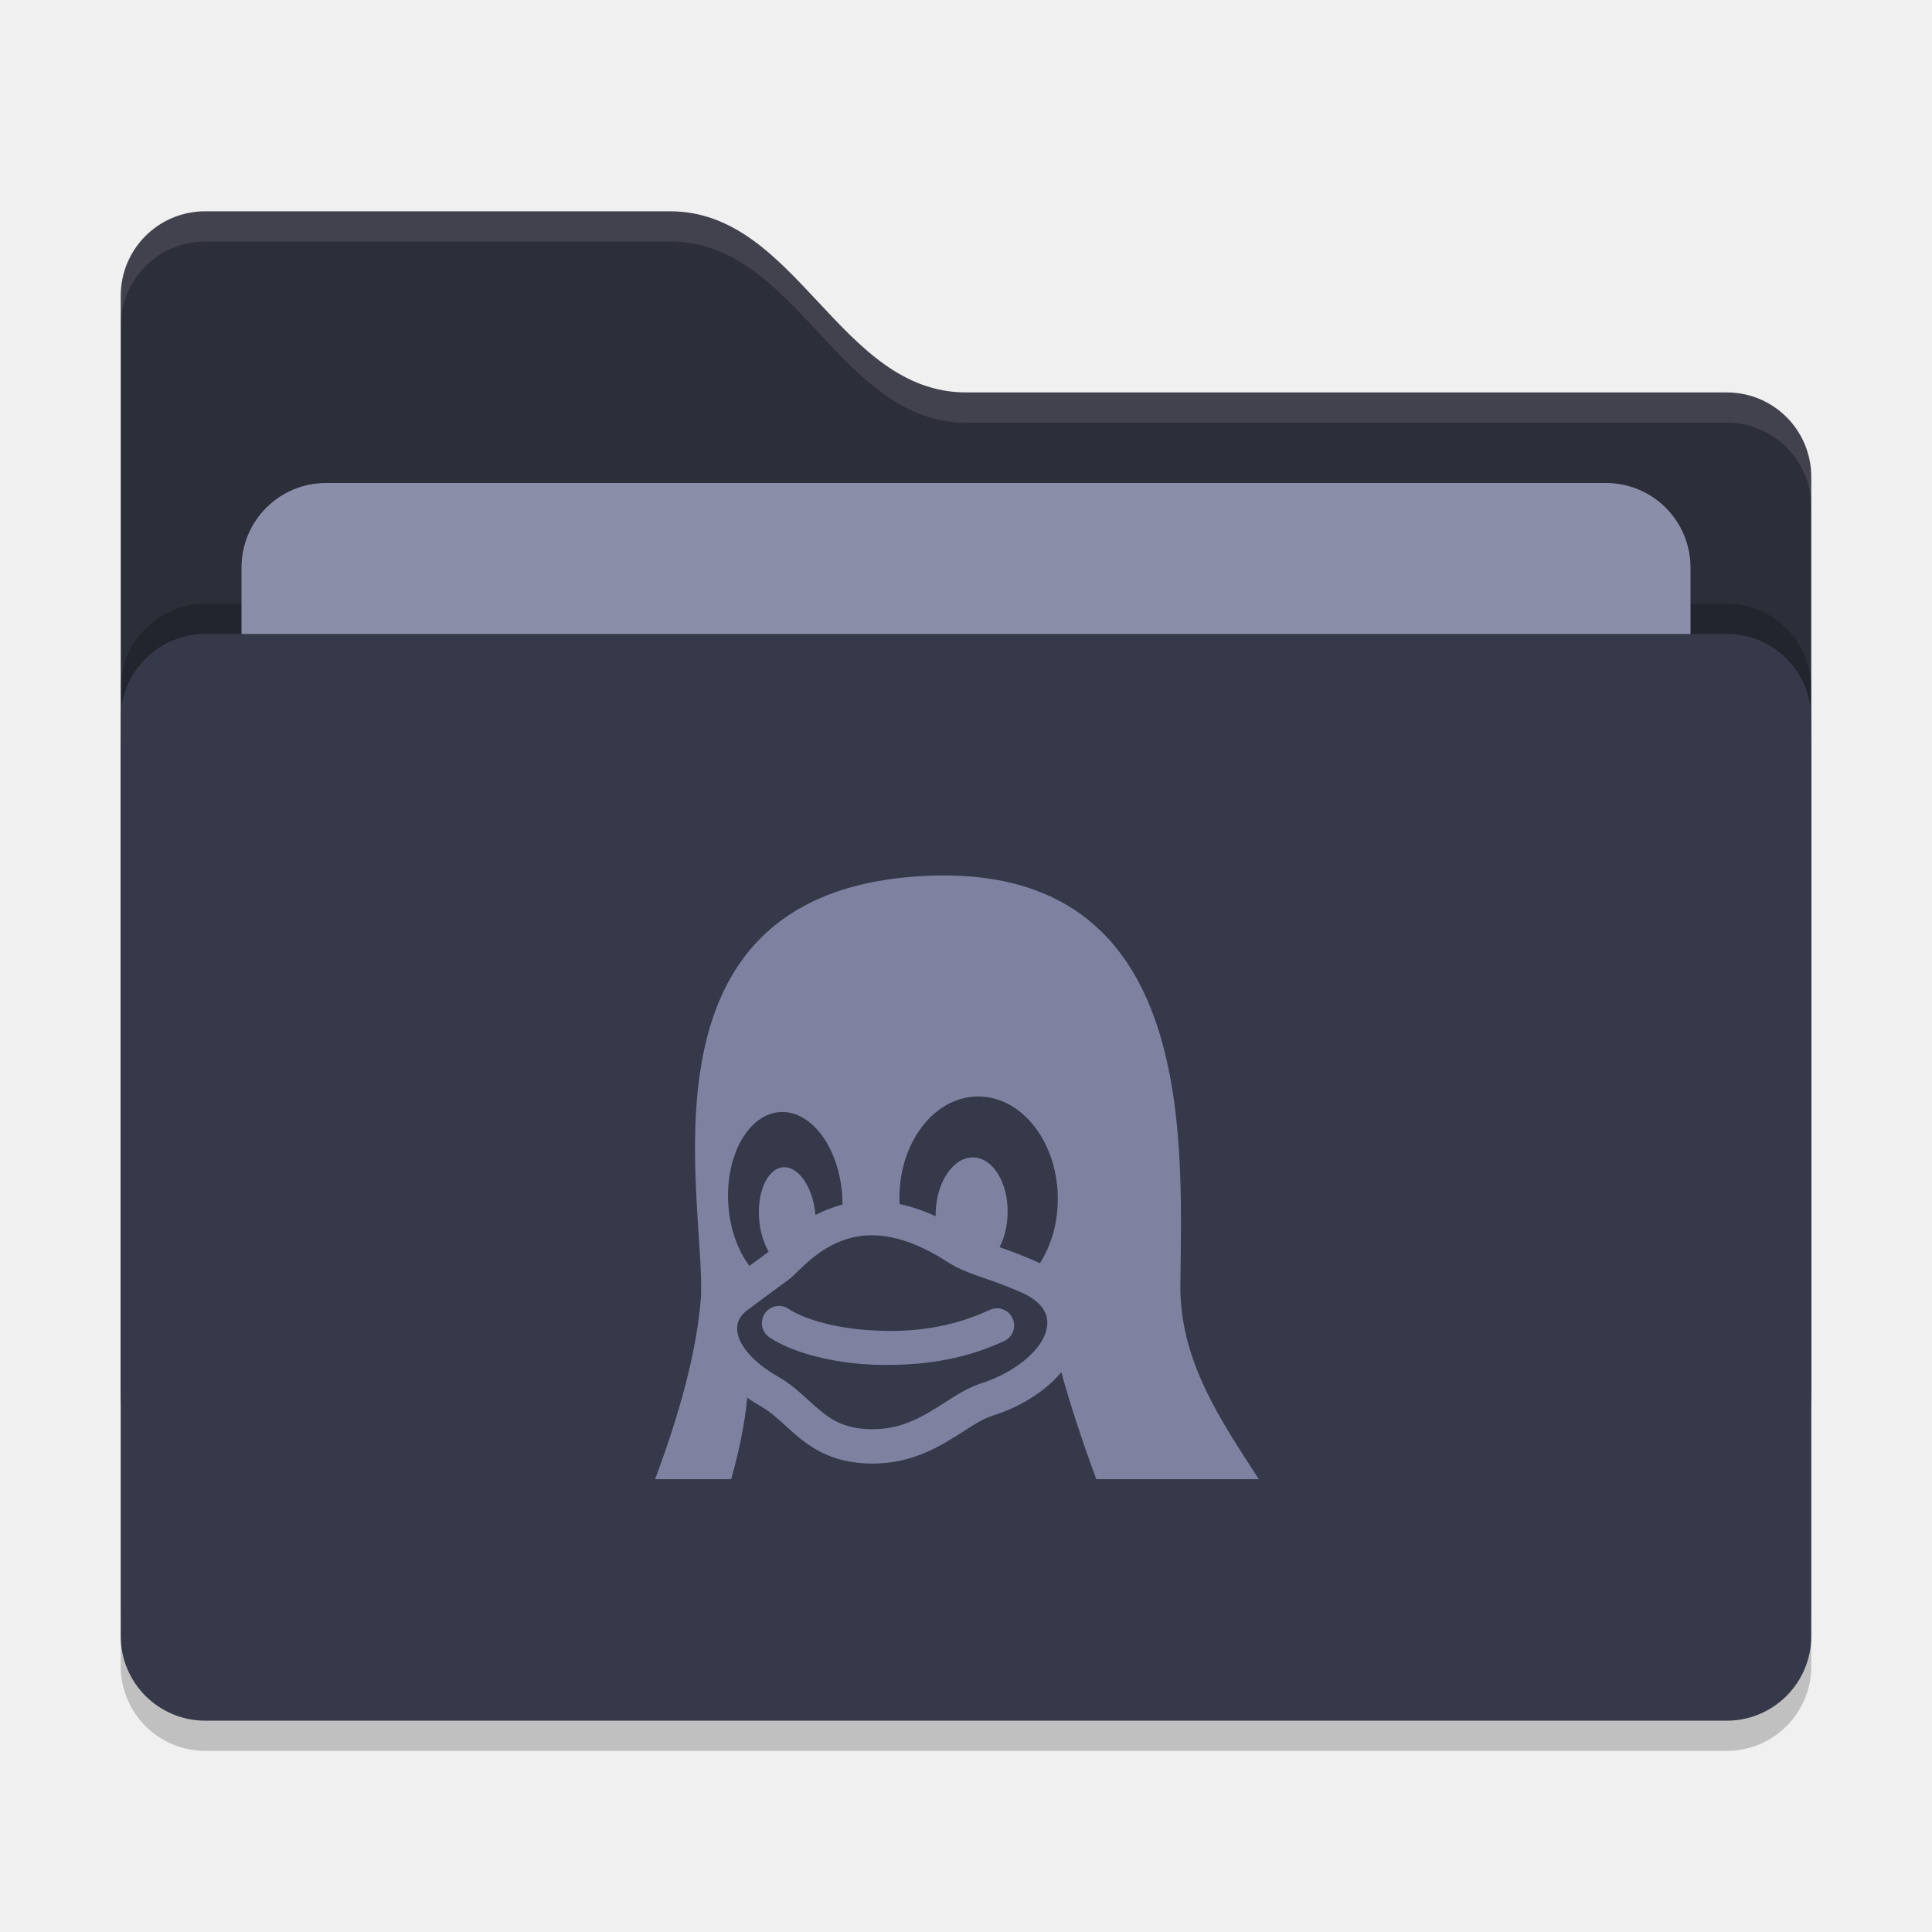
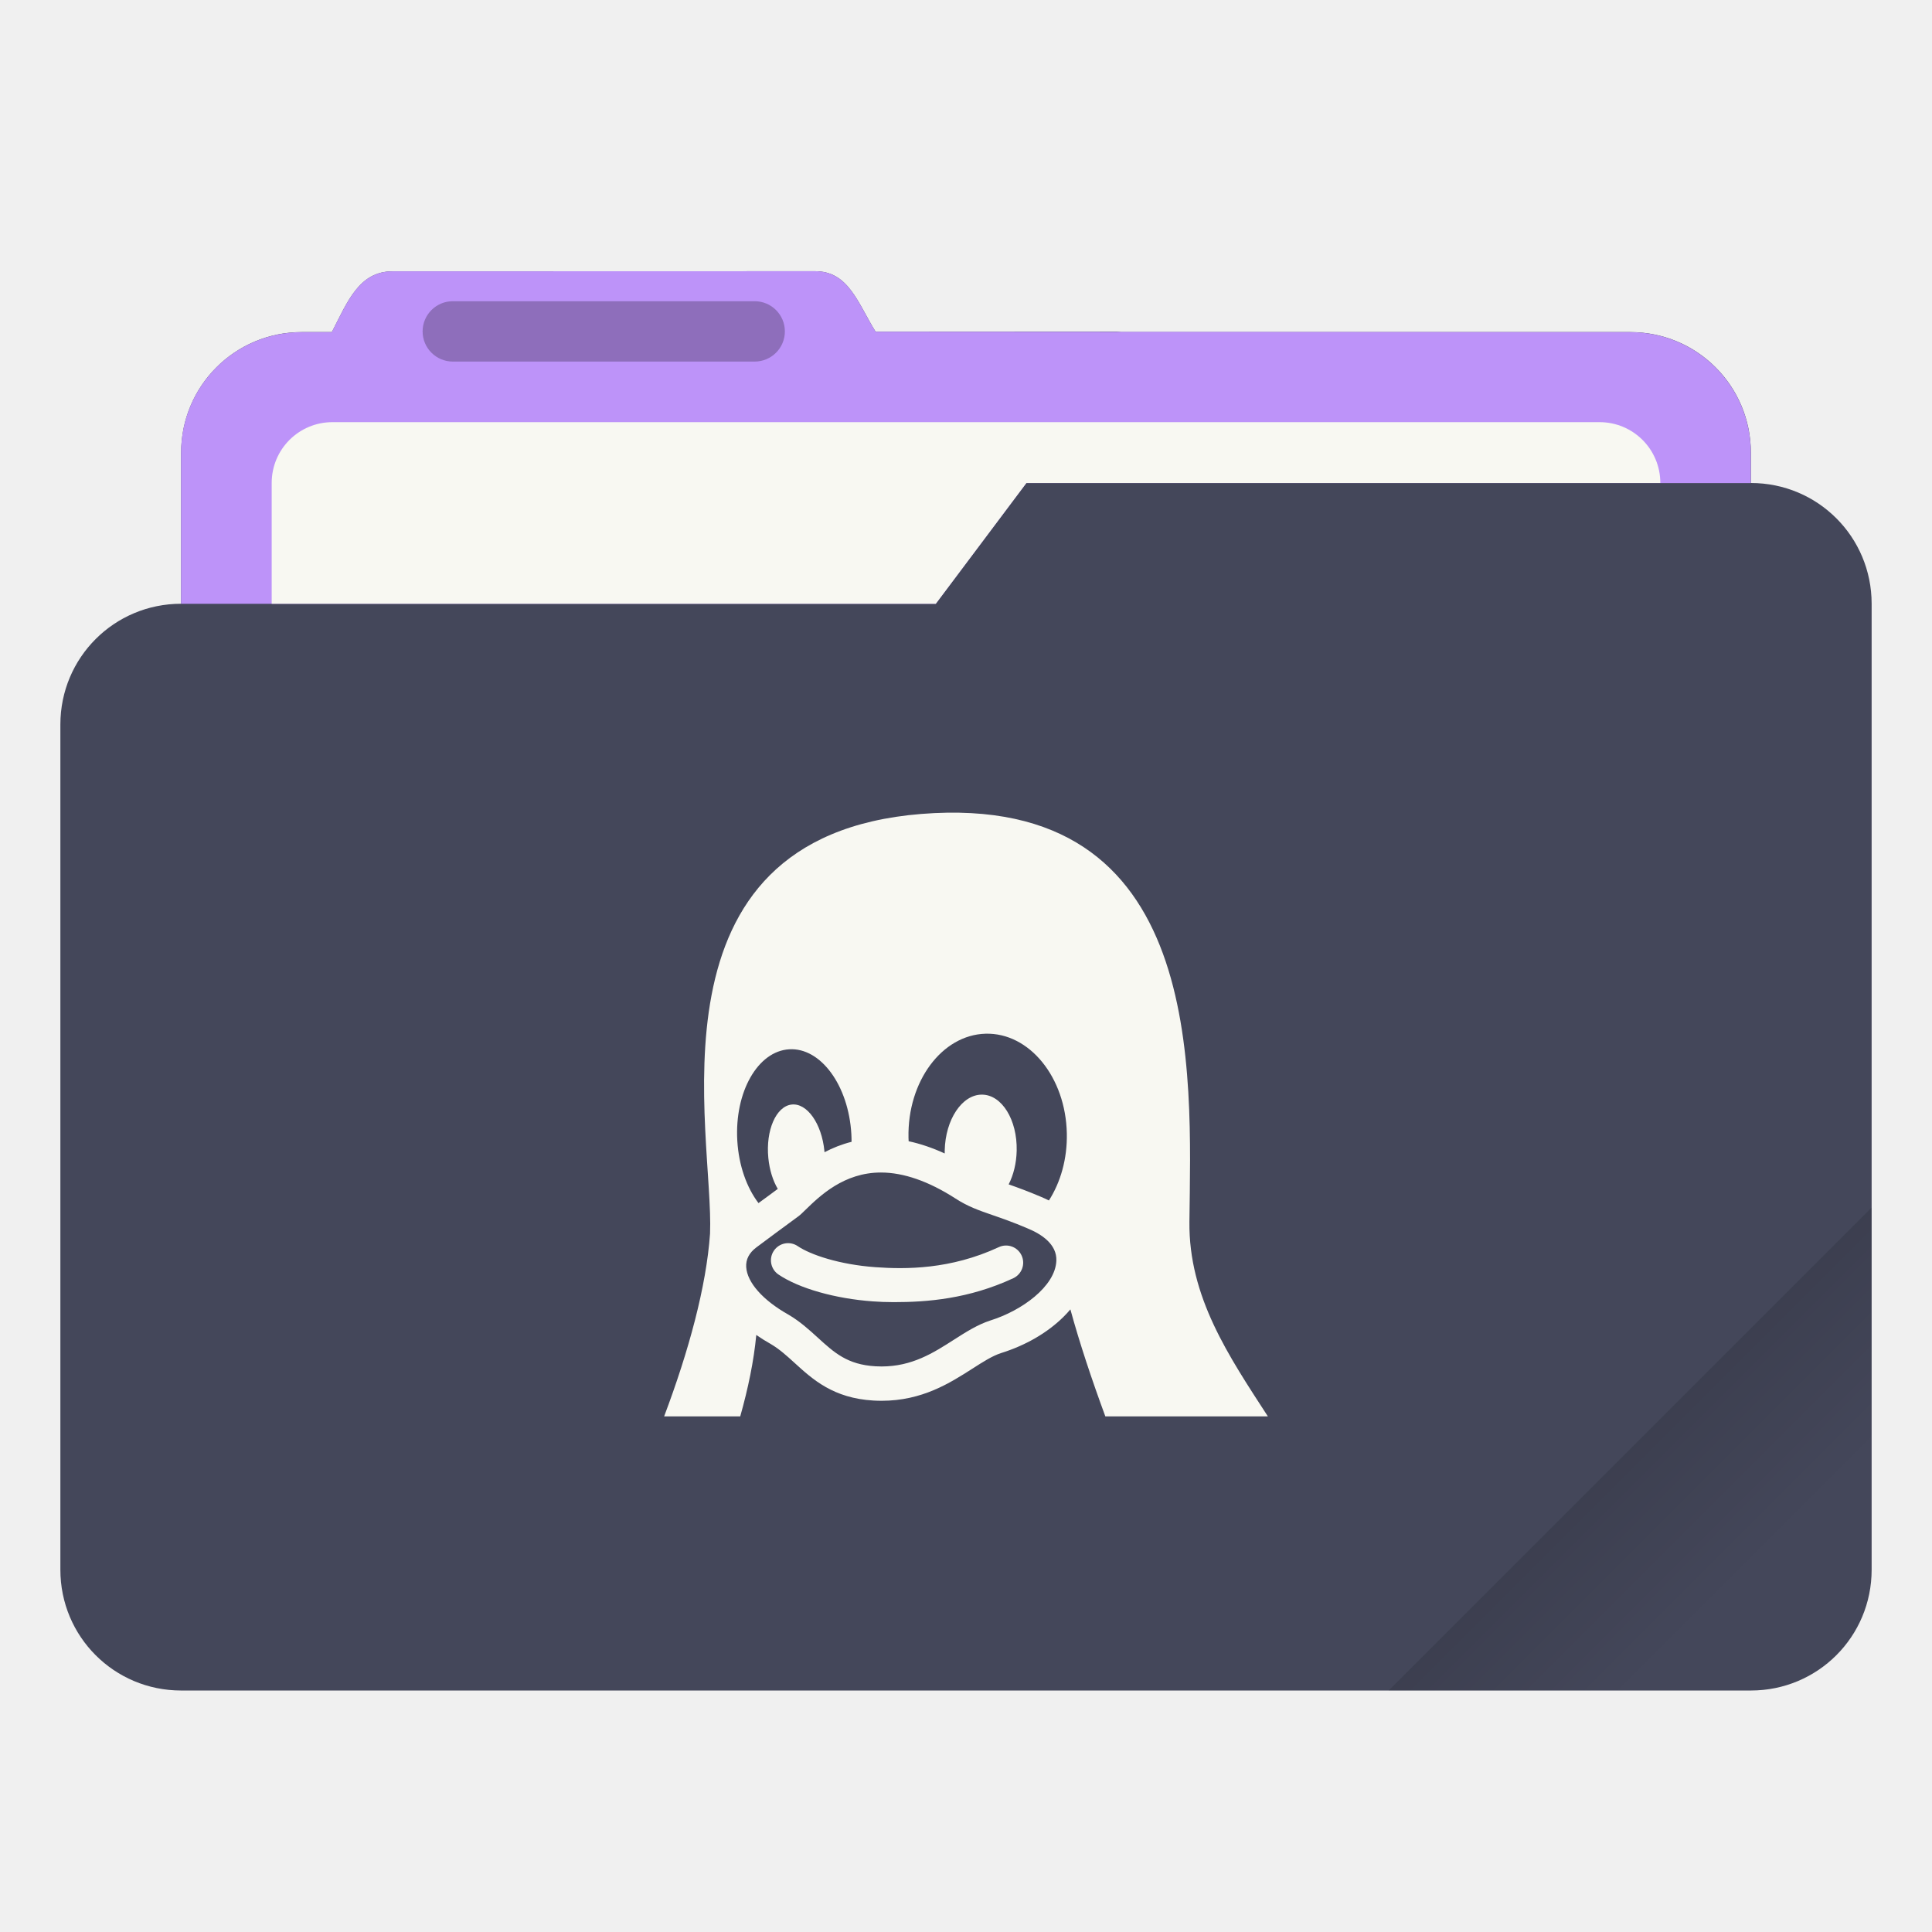
- <svg xmlns="http://www.w3.org/2000/svg" width="64" height="64" version="1">
-   <rect style="opacity:0.2" width="56" height="36" x="4" y="22" rx="2.8" ry="2.8" />
-   <path style="fill:#2c2e3a" d="M 4,46.2 C 4,47.751 5.249,49 6.8,49 H 57.2 C 58.751,49 60,47.751 60,46.2 V 15.8 C 60,14.249 58.751,13 57.2,13 H 32 C 27.8,13 26.4,7 22.2,7 H 6.8 C 5.249,7 4,8.249 4,9.8" />
-   <rect style="opacity:0.2" width="56" height="36" x="4" y="20" rx="2.8" ry="2.8" />
-   <rect style="fill:#8a8ea8" width="48" height="22" x="8" y="16" rx="2.8" ry="2.8" />
-   <rect style="fill:#363949" width="56" height="36" x="4" y="21" rx="2.8" ry="2.8" />
-   <path style="opacity:0.1;fill:#ffffff" d="M 6.801,7 C 5.25,7 4,8.25 4,9.801 V 10.801 C 4,9.25 5.25,8 6.801,8 H 22.199 C 26.399,8 27.8,14 32,14 H 57.199 C 58.75,14 60,15.25 60,16.801 V 15.801 C 60,14.25 58.75,13 57.199,13 H 32 C 27.8,13 26.399,7 22.199,7 Z" />
-   <path style="fill:#7e82a0" d="M 32.787,43.393 C 31.186,44.137 29.698,44.129 28.698,44.057 27.506,43.971 26.546,43.645 26.125,43.359 25.865,43.183 25.512,43.251 25.336,43.511 25.16,43.771 25.228,44.124 25.488,44.3 26.166,44.759 27.364,45.1 28.616,45.19 28.828,45.206 29.061,45.215 29.312,45.215 30.402,45.215 31.786,45.111 33.266,44.423 33.55,44.29 33.674,43.953 33.541,43.668 33.409,43.384 33.071,43.26 32.787,43.393 Z M 39.101,42.551 C 39.155,37.615 39.663,28.289 30.215,29.043 20.887,29.794 23.36,39.648 23.221,42.948 23.098,44.694 22.519,46.828 21.7,49 H 24.221 C 24.481,48.08 24.671,47.169 24.753,46.302 24.905,46.408 25.068,46.51 25.242,46.608 25.524,46.775 25.767,46.996 26.024,47.23 26.624,47.777 27.305,48.398 28.635,48.475 28.724,48.48 28.814,48.483 28.902,48.483 30.248,48.483 31.168,47.894 31.908,47.421 32.262,47.194 32.568,46.998 32.856,46.904 33.675,46.648 34.39,46.234 34.924,45.708 35.008,45.626 35.085,45.541 35.158,45.455 35.456,46.546 35.864,47.775 36.316,49 H 41.7 C 40.406,47.004 39.073,45.047 39.101,42.551 Z M 24.124,39.866 C 24.124,39.866 24.124,39.865 24.124,39.865 24.031,38.254 24.802,36.9 25.845,36.839 26.888,36.778 27.809,38.035 27.902,39.645 27.902,39.646 27.902,39.646 27.902,39.646 27.907,39.733 27.909,39.819 27.909,39.904 27.579,39.987 27.28,40.108 27.013,40.249 27.012,40.237 27.011,40.225 27.01,40.213 V 40.212 C 26.921,39.298 26.433,38.608 25.919,38.67 25.406,38.733 25.062,39.525 25.152,40.439 25.152,40.439 25.152,40.439 25.152,40.439 25.191,40.838 25.305,41.194 25.465,41.464 25.425,41.495 25.313,41.577 25.184,41.672 25.087,41.743 24.968,41.829 24.826,41.934 24.438,41.424 24.172,40.692 24.124,39.866 Z M 34.693,43.847 C 34.656,44.698 33.542,45.499 32.514,45.82 L 32.508,45.822 C 32.08,45.961 31.699,46.205 31.295,46.463 30.617,46.897 29.915,47.346 28.902,47.346 28.835,47.346 28.767,47.344 28.7,47.34 27.772,47.286 27.338,46.891 26.789,46.39 26.499,46.126 26.199,45.852 25.813,45.626 L 25.804,45.621 C 24.97,45.15 24.452,44.565 24.419,44.054 24.403,43.801 24.516,43.581 24.755,43.402 25.275,43.012 25.624,42.757 25.854,42.588 26.11,42.401 26.188,42.345 26.245,42.29 26.286,42.252 26.33,42.209 26.378,42.162 26.855,41.698 27.654,40.921 28.881,40.921 29.631,40.921 30.461,41.21 31.345,41.778 31.761,42.049 32.124,42.174 32.583,42.333 32.898,42.442 33.256,42.565 33.735,42.77 L 33.743,42.774 C 34.189,42.957 34.717,43.292 34.693,43.846 Z M 34.447,41.847 C 34.361,41.804 34.271,41.763 34.178,41.724 33.746,41.54 33.4,41.414 33.113,41.314 33.272,41.004 33.37,40.617 33.379,40.196 V 40.196 C 33.401,39.173 32.885,38.342 32.227,38.341 31.568,38.339 31.017,39.167 30.995,40.19 V 40.19 C 30.994,40.224 30.994,40.257 30.995,40.29 30.589,40.104 30.19,39.968 29.8,39.885 29.798,39.846 29.796,39.808 29.795,39.769 V 39.768 C 29.757,37.905 30.901,36.362 32.349,36.323 33.797,36.284 35.002,37.762 35.04,39.626 V 39.627 C 35.057,40.47 34.832,41.245 34.447,41.847 Z" />
+ <svg xmlns="http://www.w3.org/2000/svg" width="64" height="64" version="1.1" id="svg5">
+   <defs id="defs2">
+     <style id="current-color-scheme" type="text/css">.ColorScheme-Text {
+         color:#333333;
+       }
+       .ColorScheme-Background{
+         color:#f8f8f2;
+       }
+       .ColorScheme-Highlight {
+         color:#44475a;
+       }</style>
+     <style type="text/css" id="style1" />
+     <linearGradient id="linearGradient892" x1="-197.72" x2="-197.72" y1="263.86" y2="273.76" gradientTransform="rotate(-45,-337.55,-145.8)" gradientUnits="userSpaceOnUse">
+       <stop offset="0" id="stop1" />
+       <stop stop-opacity="0" offset="1" id="stop2" />
+     </linearGradient>
+   </defs>
+   <g transform="scale(3.7796)" id="g4">
+     <path class="ColorScheme-Highlight" transform="scale(.26458)" d="m27.002 8.984-14 0.004c-1.11 0-1.493 1.013-2.002 1.998v0.014h-1c-2.216 0-4 1.784-4 4v5c-2.216 0-4 1.784-4 4v28c0 2.216 1.784 4 4 4h52c2.216 0 4-1.784 4-4v-32c0-2.216-1.784-4-4-4v-1c0-2.216-1.784-4-4-4h-16.859c-0.047-0.003-0.092-0.014-0.141-0.014h-7.996c-0.586-0.941-0.891-2.002-2.002-2.002z" fill="#44475a" id="path2" />
+     <path id="shadow" d="m7.144 2.377-3.704 0.001c-0.294 0-0.395 0.268-0.53 0.529v0.004h-0.265c-0.586 0-1.058 0.472-1.058 1.058v1.323h6.614l0.794-1.058h6.35v-0.265c0-0.586-0.472-1.058-1.058-1.058l-6.613-0.004c-0.155-0.249-0.236-0.53-0.53-0.53z" fill="#bd93f9" />
+     <path transform="scale(.26458)" d="m11.016 13.984c-1.117 0-2.016 0.899-2.016 2.016v4h22l3-4h21c0-1.117-0.899-2.016-2.016-2.016h-41.969z" fill="#f8f8f2" id="path3" />
+     <rect x="3.704" y="2.64" width="3.175" height=".529" rx=".265" ry=".265" opacity=".25" id="rect3" />
+     <path transform="scale(.26458)" d="m62 40-16 16h12c2.216 0 4-1.784 4-4z" fill="url(#linearGradient892)" opacity=".2" style="fill:url(#linearGradient892)" id="path4" />
+   </g>
+   <path style="fill:#f8f8f2;fill-opacity:1" d="m 33.087,41.313 c -1.601,0.744 -3.089,0.736 -4.089,0.664 -1.192,-0.086 -2.152,-0.412 -2.573,-0.698 -0.26,-0.176 -0.613,-0.108 -0.789,0.152 -0.176,0.26 -0.108,0.613 0.152,0.789 0.678,0.459 1.876,0.8 3.128,0.89 0.212,0.016 0.445,0.025 0.696,0.025 1.09,0 2.474,-0.104 3.954,-0.792 0.284,-0.133 0.408,-0.47 0.275,-0.755 -0.132,-0.284 -0.47,-0.408 -0.754,-0.275 z m 6.314,-0.842 c 0.054,-4.936 0.562,-14.262 -8.886,-13.508 -9.328,0.751 -6.855,10.605 -6.994,13.905 -0.123,1.746 -0.702,3.88 -1.521,6.052 h 2.521 c 0.26,-0.92 0.45,-1.831 0.532,-2.698 0.152,0.106 0.315,0.208 0.489,0.306 0.282,0.167 0.525,0.388 0.782,0.622 0.6,0.547 1.281,1.168 2.611,1.245 0.089,0.005 0.179,0.008 0.267,0.008 1.346,0 2.266,-0.589 3.006,-1.062 0.354,-0.227 0.66,-0.423 0.948,-0.517 0.819,-0.256 1.534,-0.67 2.068,-1.196 0.084,-0.082 0.161,-0.167 0.234,-0.253 0.298,1.091 0.706,2.32 1.158,3.545 H 42 c -1.294,-1.996 -2.627,-3.953 -2.599,-6.449 z m -14.977,-2.685 c 0,0 0,-0.001 0,-0.001 -0.093,-1.611 0.678,-2.965 1.721,-3.026 1.043,-0.061 1.964,1.196 2.057,2.806 0,0.001 0,0.001 0,0.001 0.005,0.087 0.007,0.173 0.007,0.258 -0.33,0.083 -0.629,0.204 -0.896,0.345 -10e-4,-0.012 -0.002,-0.024 -0.003,-0.036 v -0.001 c -0.089,-0.914 -0.577,-1.604 -1.091,-1.542 -0.513,0.063 -0.857,0.855 -0.767,1.769 0,0 0,0 0,0 0.039,0.399 0.153,0.755 0.313,1.025 -0.04,0.031 -0.152,0.113 -0.281,0.208 -0.097,0.071 -0.216,0.157 -0.358,0.262 -0.388,-0.51 -0.654,-1.242 -0.702,-2.068 z m 10.569,3.981 c -0.037,0.851 -1.151,1.652 -2.179,1.973 l -0.006,0.002 c -0.428,0.139 -0.809,0.383 -1.213,0.641 -0.678,0.434 -1.38,0.883 -2.393,0.883 -0.067,0 -0.135,-0.002 -0.202,-0.006 -0.928,-0.054 -1.362,-0.449 -1.911,-0.95 -0.29,-0.264 -0.59,-0.538 -0.976,-0.764 l -0.009,-0.005 c -0.834,-0.471 -1.352,-1.056 -1.385,-1.567 -0.016,-0.253 0.097,-0.473 0.336,-0.652 0.52,-0.39 0.869,-0.645 1.099,-0.814 0.256,-0.187 0.334,-0.243 0.391,-0.298 0.041,-0.038 0.085,-0.081 0.133,-0.128 0.477,-0.464 1.276,-1.241 2.503,-1.241 0.75,0 1.58,0.289 2.464,0.857 0.416,0.271 0.779,0.396 1.238,0.555 0.315,0.109 0.673,0.232 1.152,0.437 l 0.008,0.004 c 0.446,0.183 0.974,0.518 0.95,1.072 z m -0.246,-2 c -0.086,-0.043 -0.176,-0.084 -0.269,-0.123 -0.432,-0.184 -0.778,-0.31 -1.065,-0.41 0.159,-0.31 0.257,-0.697 0.266,-1.118 v 0 c 0.022,-1.023 -0.494,-1.854 -1.152,-1.855 -0.659,-0.002 -1.21,0.826 -1.232,1.849 v 0 c -0.001,0.034 -0.001,0.067 0,0.1 -0.406,-0.186 -0.805,-0.322 -1.195,-0.405 -0.002,-0.039 -0.004,-0.077 -0.005,-0.116 v -10e-4 c -0.038,-1.863 1.106,-3.406 2.554,-3.445 1.448,-0.039 2.653,1.439 2.691,3.303 v 10e-4 c 0.017,0.843 -0.208,1.618 -0.593,2.22 z" id="path5-6" />
</svg>
